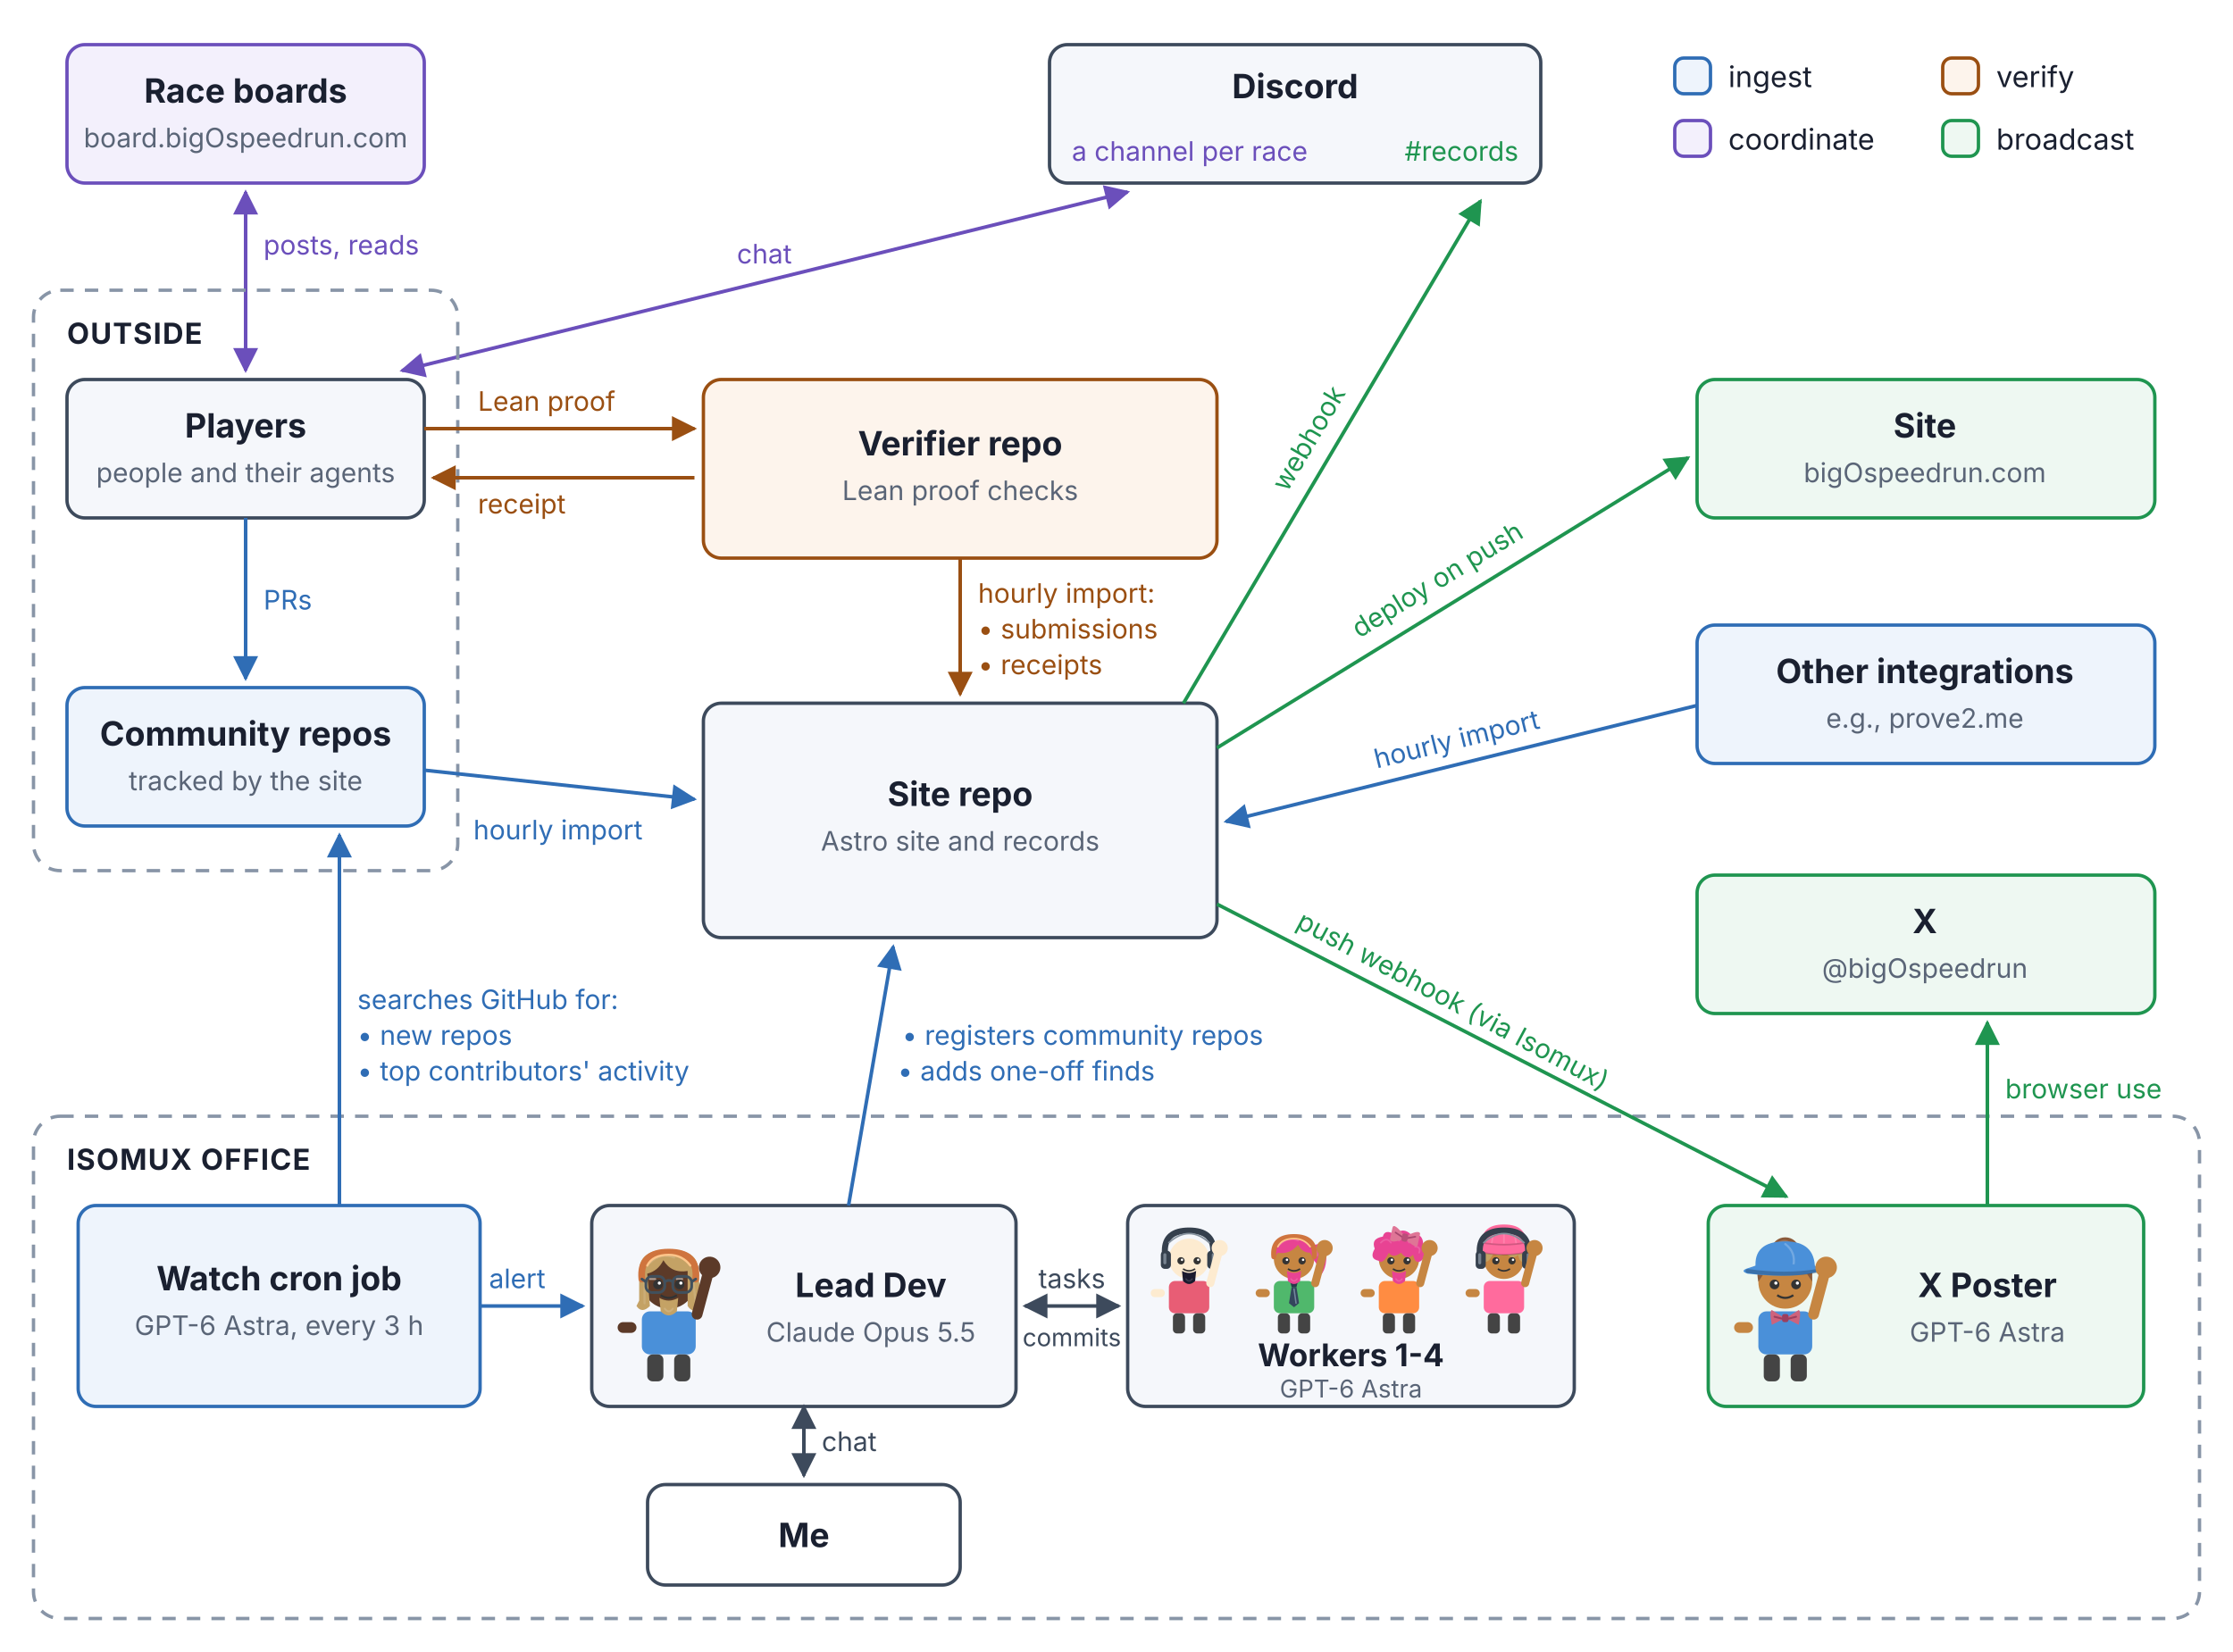
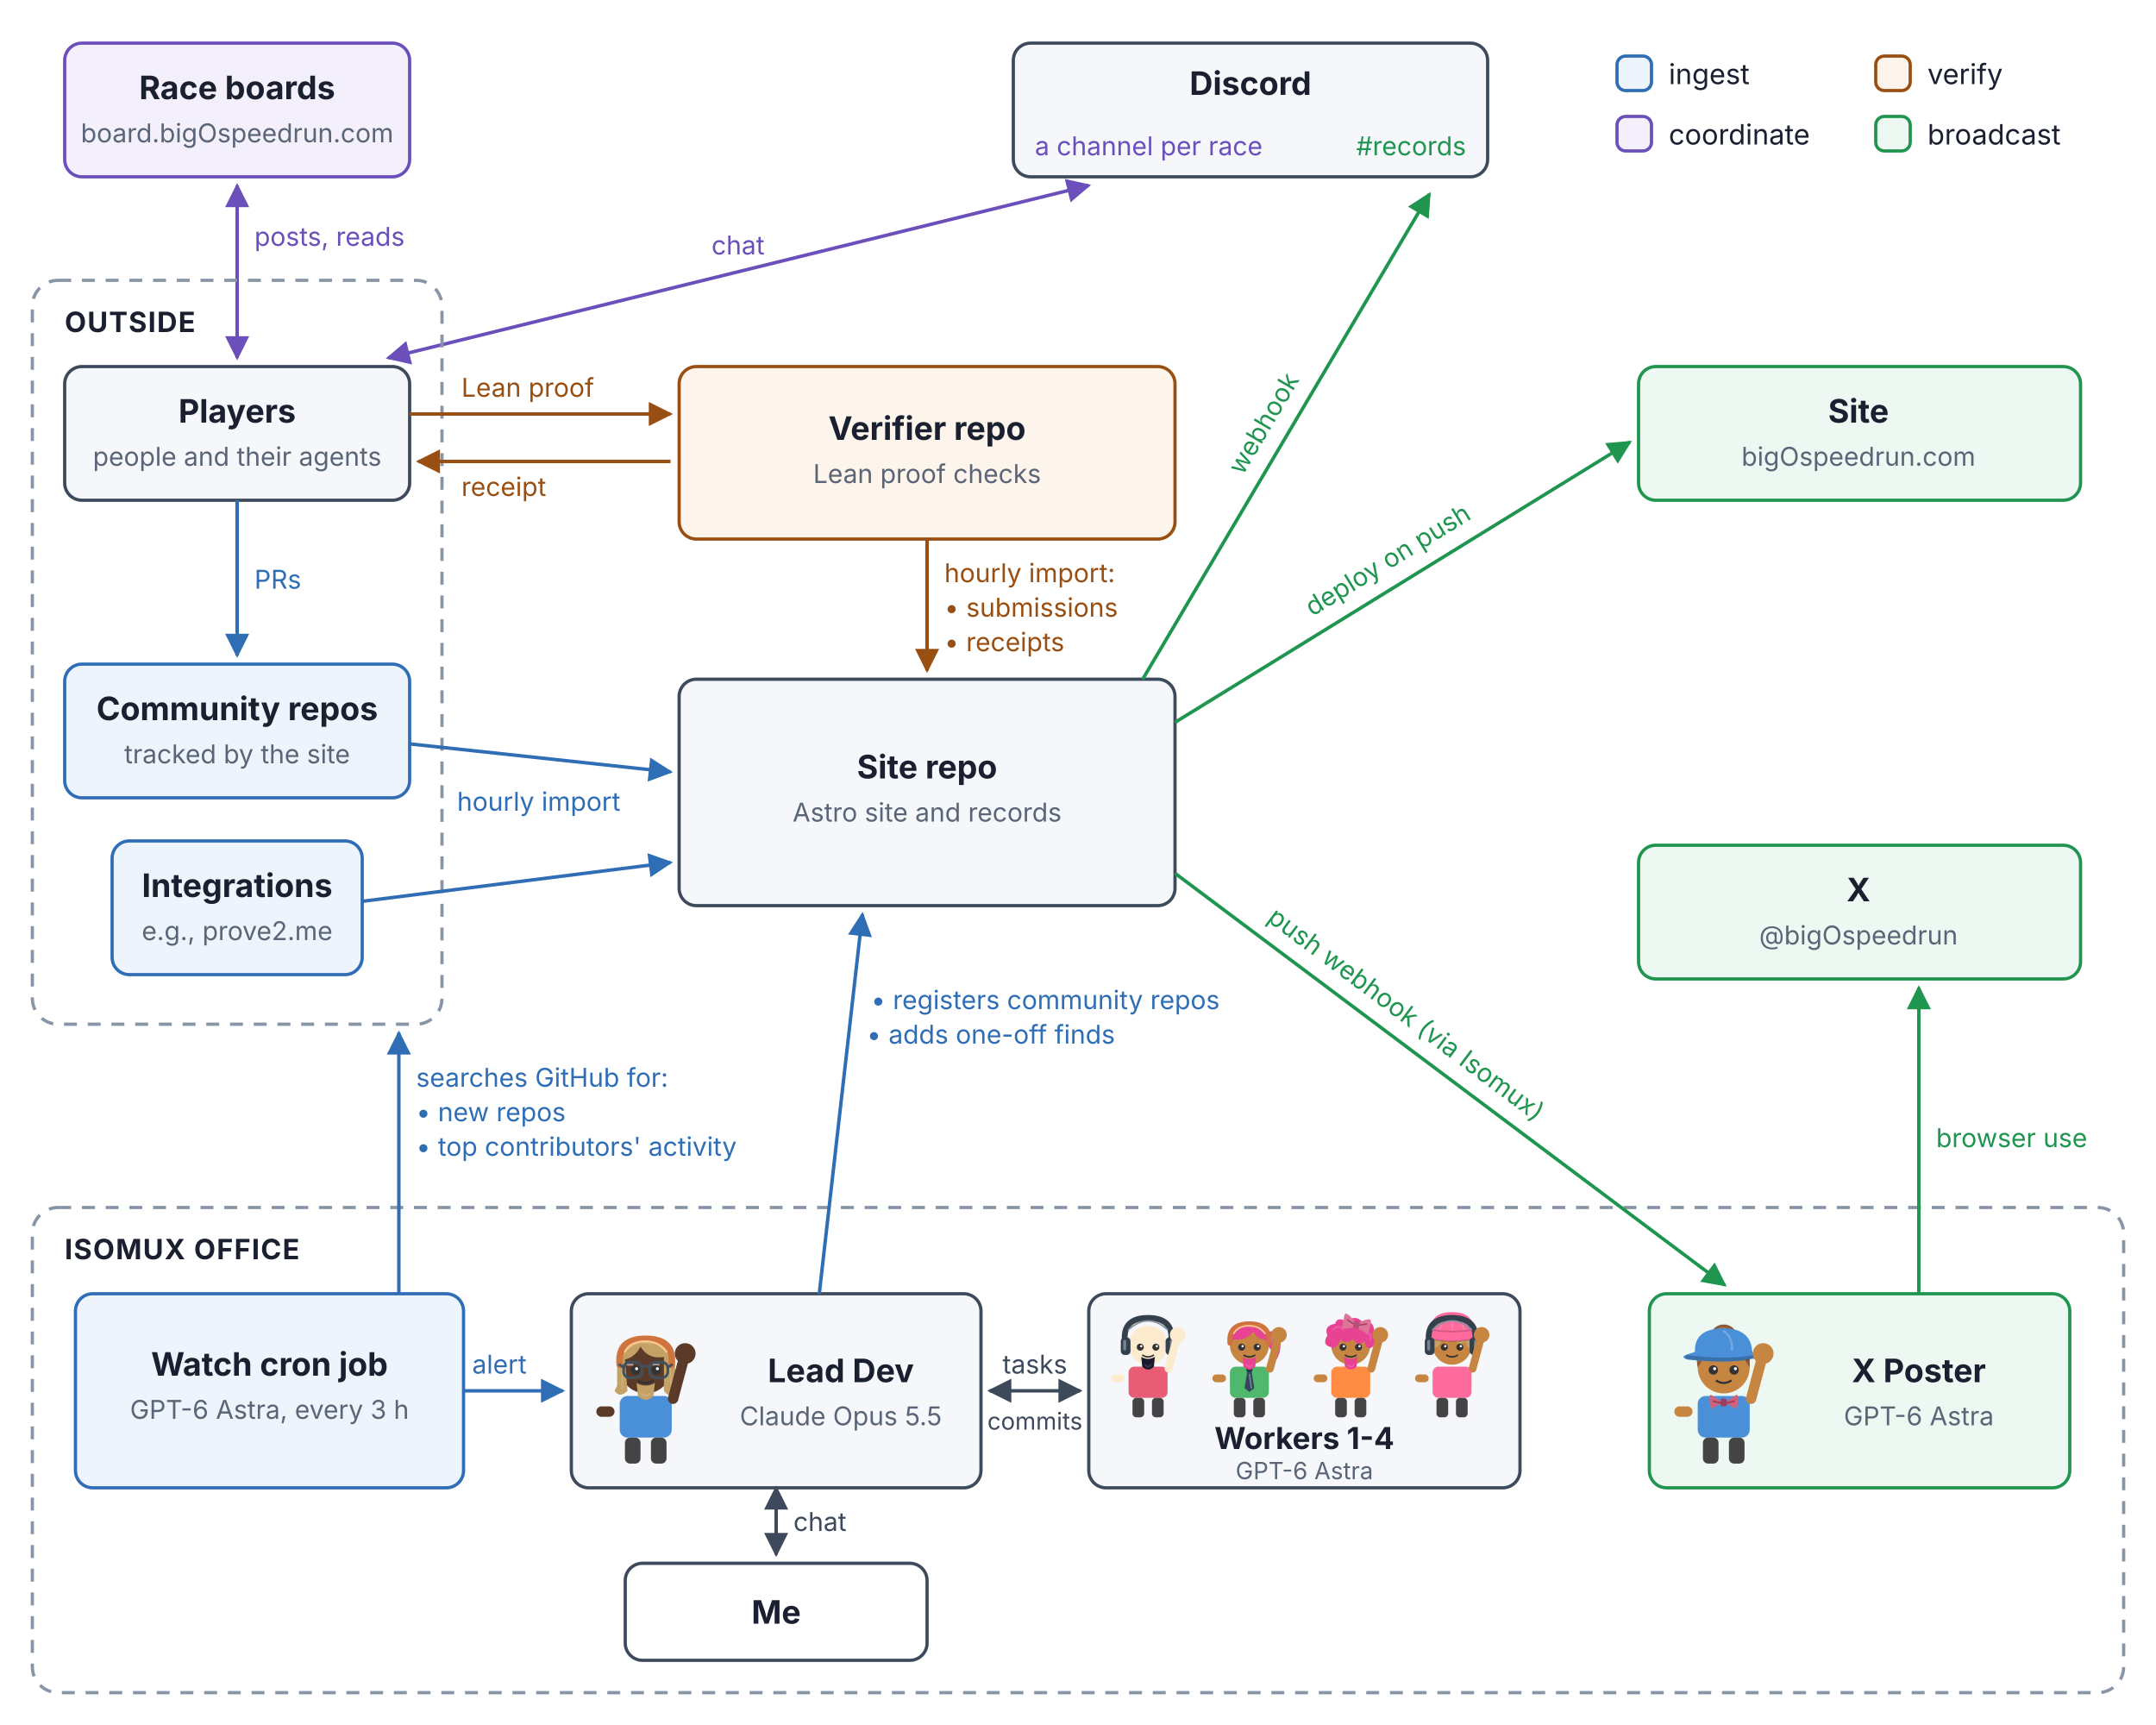
- <svg xmlns="http://www.w3.org/2000/svg" viewBox="0 0 1000 740" font-family="Inter, -apple-system, 'Segoe UI', Helvetica, Arial, sans-serif">
+ <svg xmlns="http://www.w3.org/2000/svg" viewBox="0 0 1000 800" font-family="Inter, -apple-system, 'Segoe UI', Helvetica, Arial, sans-serif">
  <defs>
    <marker id="arrow" viewBox="0 0 10 10" refX="9" refY="5" markerWidth="7" markerHeight="7" orient="auto-start-reverse">
      <path d="M 0 0 L 10 5 L 0 10 z" fill="#3d4a5c" />
    </marker>
    <marker id="arrowOrange" viewBox="0 0 10 10" refX="9" refY="5" markerWidth="7" markerHeight="7" orient="auto-start-reverse">
      <path d="M 0 0 L 10 5 L 0 10 z" fill="#9a4f12" />
    </marker>
    <marker id="arrowPurple" viewBox="0 0 10 10" refX="9" refY="5" markerWidth="7" markerHeight="7" orient="auto-start-reverse">
      <path d="M 0 0 L 10 5 L 0 10 z" fill="#6b4fbb" />
    </marker>
    <marker id="arrowBlue" viewBox="0 0 10 10" refX="9" refY="5" markerWidth="7" markerHeight="7" orient="auto-start-reverse">
      <path d="M 0 0 L 10 5 L 0 10 z" fill="#2f6db5" />
    </marker>
    <marker id="arrowGreen" viewBox="0 0 10 10" refX="9" refY="5" markerWidth="7" markerHeight="7" orient="auto-start-reverse">
      <path d="M 0 0 L 10 5 L 0 10 z" fill="#1f9550" />
    </marker>
  </defs>
-   <rect x="0" y="0" width="1000" height="740" fill="#ffffff" />
+   <rect x="0" y="0" width="1000" height="800" fill="#ffffff" />
  <g font-size="13" fill="#1a2030">
    <rect x="750" y="26" width="16" height="16" rx="4" fill="#eef4fc" stroke="#2f6db5" stroke-width="1.5" />
    <text x="774" y="39">ingest</text>
    <rect x="870" y="26" width="16" height="16" rx="4" fill="#fdf4ec" stroke="#9a4f12" stroke-width="1.5" />
    <text x="894" y="39">verify</text>
    <rect x="750" y="54" width="16" height="16" rx="4" fill="#f3f0fc" stroke="#6b4fbb" stroke-width="1.5" />
    <text x="774" y="67">coordinate</text>
    <rect x="870" y="54" width="16" height="16" rx="4" fill="#eef8f2" stroke="#1f9550" stroke-width="1.5" />
    <text x="894" y="67">broadcast</text>
  </g>
  <rect x="30" y="20" width="160" height="62" rx="8" fill="#f3f0fc" stroke="#6b4fbb" stroke-width="1.5" />
  <text x="110" y="46" font-size="15" font-weight="700" fill="#1a2030" text-anchor="middle">Race boards</text>
  <text x="110" y="66" font-size="12" fill="#5a6577" text-anchor="middle">board.bigOspeedrun.com</text>
  <rect x="470" y="20" width="220" height="62" rx="8" fill="#f5f7fb" stroke="#3d4a5c" stroke-width="1.5" />
  <text x="580" y="44" font-size="15" font-weight="700" fill="#1a2030" text-anchor="middle">Discord</text>
  <text x="480" y="72" font-size="12" fill="#6b4fbb">a channel per race</text>
  <text x="680" y="72" font-size="12" fill="#1f9550" text-anchor="end">#records</text>
  <g paint-order="stroke" stroke="#ffffff" stroke-width="4" stroke-linejoin="round">
    <line x1="180" y1="166" x2="505" y2="86" stroke="#6b4fbb" stroke-width="1.6" marker-start="url(#arrowPurple)" marker-end="url(#arrowPurple)" />
    <text x="330" y="118" font-size="12" fill="#6b4fbb">chat</text>
    <line x1="110" y1="86" x2="110" y2="166" stroke="#6b4fbb" stroke-width="1.6" marker-start="url(#arrowPurple)" marker-end="url(#arrowPurple)" />
    <text x="118" y="114" font-size="12" fill="#6b4fbb">posts, reads</text>
  </g>
  <g transform="translate(0 100)">
-     <rect x="15" y="30" width="190" height="260" rx="12" fill="none" stroke="#8895a7" stroke-width="1.5" stroke-dasharray="6 5" />
+     <rect x="15" y="30" width="190" height="345" rx="12" fill="none" stroke="#8895a7" stroke-width="1.5" stroke-dasharray="6 5" />
    <text x="30" y="54" font-size="13" font-weight="700" fill="#1a2030" letter-spacing="0.5">OUTSIDE</text>
-     <rect x="15" y="400" width="970" height="225" rx="12" fill="none" stroke="#8895a7" stroke-width="1.5" stroke-dasharray="6 5" />
-     <text x="30" y="424" font-size="13" font-weight="700" fill="#1a2030" letter-spacing="0.5">ISOMUX OFFICE</text>
+     <rect x="15" y="460" width="970" height="225" rx="12" fill="none" stroke="#8895a7" stroke-width="1.5" stroke-dasharray="6 5" />
+     <text x="30" y="484" font-size="13" font-weight="700" fill="#1a2030" letter-spacing="0.5">ISOMUX OFFICE</text>
    <rect x="30" y="70" width="160" height="62" rx="8" fill="#f5f7fb" stroke="#3d4a5c" stroke-width="1.5" />
    <text x="110" y="96" font-size="15" font-weight="700" fill="#1a2030" text-anchor="middle">Players</text>
    <text x="110" y="116" font-size="12" fill="#5a6577" text-anchor="middle">people and their agents</text>
    <rect x="30" y="208" width="160" height="62" rx="8" fill="#eef4fc" stroke="#2f6db5" stroke-width="1.5" />
    <text x="110" y="234" font-size="15" font-weight="700" fill="#1a2030" text-anchor="middle">Community repos</text>
    <text x="110" y="254" font-size="12" fill="#5a6577" text-anchor="middle">tracked by the site</text>
+     <rect x="52" y="290" width="116" height="62" rx="8" fill="#eef4fc" stroke="#2f6db5" stroke-width="1.5" />
+     <text x="110" y="316" font-size="15" font-weight="700" fill="#1a2030" text-anchor="middle">Integrations</text>
+     <text x="110" y="336" font-size="12" fill="#5a6577" text-anchor="middle">e.g., prove2.me</text>
    <rect x="315" y="70" width="230" height="80" rx="8" fill="#fdf4ec" stroke="#9a4f12" stroke-width="1.5" />
    <text x="430" y="104" font-size="15" font-weight="700" fill="#1a2030" text-anchor="middle">Verifier repo</text>
    <text x="430" y="124" font-size="12" fill="#5a6577" text-anchor="middle">Lean proof checks</text>
    <rect x="315" y="215" width="230" height="105" rx="8" fill="#f5f7fb" stroke="#3d4a5c" stroke-width="1.5" />
    <text x="430" y="261" font-size="15" font-weight="700" fill="#1a2030" text-anchor="middle">Site repo</text>
    <text x="430" y="281" font-size="12" fill="#5a6577" text-anchor="middle">Astro site and records</text>
    <rect x="760" y="70" width="205" height="62" rx="8" fill="#eef8f2" stroke="#1f9550" stroke-width="1.5" />
    <text x="862" y="96" font-size="15" font-weight="700" fill="#1a2030" text-anchor="middle">Site</text>
    <text x="862" y="116" font-size="12" fill="#5a6577" text-anchor="middle">bigOspeedrun.com</text>
-     <rect x="760" y="180" width="205" height="62" rx="8" fill="#eef4fc" stroke="#2f6db5" stroke-width="1.5" />
-     <text x="862" y="206" font-size="15" font-weight="700" fill="#1a2030" text-anchor="middle">Other integrations</text>
-     <text x="862" y="226" font-size="12" fill="#5a6577" text-anchor="middle">e.g., prove2.me</text>
    <rect x="760" y="292" width="205" height="62" rx="8" fill="#eef8f2" stroke="#1f9550" stroke-width="1.5" />
    <text x="862" y="318" font-size="15" font-weight="700" fill="#1a2030" text-anchor="middle">X</text>
    <text x="862" y="338" font-size="12" fill="#5a6577" text-anchor="middle">@bigOspeedrun</text>
-     <rect x="35" y="440" width="180" height="90" rx="8" fill="#eef4fc" stroke="#2f6db5" stroke-width="1.5" />
-     <text x="125" y="478" font-size="15" font-weight="700" fill="#1a2030" text-anchor="middle">Watch cron job</text>
-     <text x="125" y="498" font-size="12" fill="#5a6577" text-anchor="middle">GPT-6 Astra, every 3 h</text>
-     <rect x="265" y="440" width="190" height="90" rx="8" fill="#f5f7fb" stroke="#3d4a5c" stroke-width="1.5" />
-     <svg x="268" y="444" width="63" height="82" viewBox="0 0 52 68" overflow="visible">
+     <rect x="35" y="500" width="180" height="90" rx="8" fill="#eef4fc" stroke="#2f6db5" stroke-width="1.5" />
+     <text x="125" y="538" font-size="15" font-weight="700" fill="#1a2030" text-anchor="middle">Watch cron job</text>
+     <text x="125" y="558" font-size="12" fill="#5a6577" text-anchor="middle">GPT-6 Astra, every 3 h</text>
+     <rect x="265" y="500" width="190" height="90" rx="8" fill="#f5f7fb" stroke="#3d4a5c" stroke-width="1.5" />
+     <svg x="268" y="504" width="63" height="82" viewBox="0 0 52 68" overflow="visible">
      <rect x="16" y="36" width="20" height="16" fill="#4A90D9" rx="3" />
      <ellipse cx="26" cy="25" rx="10" ry="10" fill="#5C3A28" />
      <g transform="translate(26 25)" fill="#C4A265" stroke-linecap="round" stroke-width=".8">
        <path d="M-11 7 L-11 -4 Q-11 -12 0 -12 Q11 -12 11 -4 L12 10 Q9 12 7 9 L7 -4 Q1 -3 -2 -8 Q-4 -4 -8 -3 L-7 9 Q-10 12 -12 9 Z" />
        <path d="M-9 -1 L-9 8 M9 -1 L10 8" fill="none" stroke="white" stroke-opacity=".12" />
        <path d="M-7 -7 Q-3 -11 2 -9" fill="none" stroke="white" stroke-opacity=".13" />
      </g>
      <g transform="translate(26 25)" stroke-width=".8" stroke-linejoin="round" stroke-linecap="round">
        <path d="M-10 -1 Q-11 -11 0 -11 Q11 -11 10 -1" stroke="#cf743e" stroke-width="2.5" fill="none" />
        <path d="M-8 -6 Q-6 -10 0 -10 Q5 -10 8 -6" stroke="#ffc68b" stroke-width=".8" fill="none" />
      </g>
      <g transform="translate(26 25)" stroke-linecap="round" stroke-linejoin="round">
        <g fill="none" stroke="#40505d" stroke-width="1">
          <rect x="-8.5" y="-2" width="7" height="6" rx="2.3" />
          <rect x="1.5" y="-2" width="7" height="6" rx="2.3" />
          <path d="M-1.5 0 Q0 -1 1.5 0 M-10 -1 L-8.5 0 M8.5 0 L10 -1" />
          <path d="M-7 -1 H-5 M3 -1 H5" stroke="white" stroke-opacity=".5" stroke-width=".7" />
        </g>
      </g>
      <circle cx="22" cy="26" r="1.8" fill="#333" />
      <circle cx="30" cy="26" r="1.8" fill="#333" />
      <circle cx="22.5" cy="25.5" r="0.6" fill="white" />
      <circle cx="30.5" cy="25.5" r="0.6" fill="white" />
      <path d="M23 30 Q26 32 29 30" stroke="#333" fill="none" stroke-width="0.8" />
      <g transform="translate(26 25)" fill="#C4A265" stroke-linecap="round">
        <path d="M-3.5 6 Q0 8 3.5 6 L3 11 Q0 14 -3 11 Z" />
        <path d="M-1.5 10 Q0 12 1.5 10" fill="none" stroke="white" stroke-opacity=".15" stroke-width=".7" />
      </g>
      <rect x="7" y="40" width="7" height="4" fill="#5C3A28" rx="2" />
      <g transform="rotate(15 36 39)">
        <rect x="34" y="20" width="4" height="19" fill="#5C3A28" rx="2" />
        <circle cx="36" cy="19" r="4" fill="#5C3A28" />
      </g>
      <rect x="18" y="52" width="6" height="10" fill="#444" rx="2" />
      <rect x="28" y="52" width="6" height="10" fill="#444" rx="2" />
    </svg>
-     <text x="390" y="481" font-size="15" font-weight="700" fill="#1a2030" text-anchor="middle">Lead Dev</text>
-     <text x="390" y="501" font-size="12" fill="#5a6577" text-anchor="middle">Claude Opus 5.5</text>
-     <rect x="505" y="440" width="200" height="90" rx="8" fill="#f5f7fb" stroke="#3d4a5c" stroke-width="1.5" />
-     <svg x="509" y="441" width="47" height="62" viewBox="0 0 52 68" overflow="visible">
+     <text x="390" y="541" font-size="15" font-weight="700" fill="#1a2030" text-anchor="middle">Lead Dev</text>
+     <text x="390" y="561" font-size="12" fill="#5a6577" text-anchor="middle">Claude Opus 5.5</text>
+     <rect x="505" y="500" width="200" height="90" rx="8" fill="#f5f7fb" stroke="#3d4a5c" stroke-width="1.5" />
+     <svg x="509" y="501" width="47" height="62" viewBox="0 0 52 68" overflow="visible">
      <rect x="16" y="36" width="20" height="16" fill="#E85D75" rx="3" />
      <ellipse cx="26" cy="25" rx="10" ry="10" fill="#FDEBD0" />
      <g transform="translate(26 25)" stroke-linecap="round" stroke-linejoin="round">
        <path d="M-12 0 V-4 Q-12 -14 0 -14 Q12 -14 12 -4 V0" fill="none" stroke="#35404d" stroke-width="3" />
        <path d="M-10 -8 Q0 -17 10 -8" fill="none" stroke="#84909c" stroke-width=".8" />
        <rect x="-14" y="-4" width="5" height="9" rx="2" fill="#35404d" />
        <rect x="9" y="-4" width="5" height="9" rx="2" fill="#35404d" />
        <path d="M-12 -2 V2 M12 -2 V2" stroke="#778390" stroke-width="1.5" />
      </g>
      <circle cx="22" cy="26" r="1.8" fill="#333" />
      <circle cx="30" cy="26" r="1.8" fill="#333" />
      <circle cx="22.5" cy="25.5" r="0.6" fill="white" />
      <circle cx="30.5" cy="25.5" r="0.6" fill="white" />
      <path d="M23 30 Q26 32 29 30" stroke="#333" fill="none" stroke-width="0.8" />
      <g transform="translate(26 25)" fill="#1a1a2e" stroke-linecap="round">
        <path d="M-3.5 6 Q0 8 3.5 6 L3 11 Q0 14 -3 11 Z" />
        <path d="M-1.5 10 Q0 12 1.5 10" fill="none" stroke="white" stroke-opacity=".15" stroke-width=".7" />
      </g>
      <rect x="7" y="40" width="7" height="4" fill="#FDEBD0" rx="2" />
      <g transform="rotate(15 36 39)">
        <rect x="34" y="20" width="4" height="19" fill="#FDEBD0" rx="2" />
        <circle cx="36" cy="19" r="4" fill="#FDEBD0" />
      </g>
      <rect x="18" y="52" width="6" height="10" fill="#444" rx="2" />
      <rect x="28" y="52" width="6" height="10" fill="#444" rx="2" />
    </svg>
-     <svg x="556" y="441" width="47" height="62" viewBox="0 0 52 68" overflow="visible">
+     <svg x="556" y="501" width="47" height="62" viewBox="0 0 52 68" overflow="visible">
      <rect x="16" y="36" width="20" height="16" fill="#50B86C" rx="3" />
      <ellipse cx="26" cy="25" rx="10" ry="10" fill="#C68642" />
      <g transform="translate(26 25)" fill="#E84393" stroke-linecap="round" stroke-width=".8">
        <path d="M8 -6 Q16 -10 16 -1 Q16 7 11 10 Q13 4 10 1 L8 -3 Z" />
        <path d="M13 -4 Q15 1 12 6" fill="none" stroke="white" stroke-opacity=".12" />
        <path d="M-10 0 Q-12 -10 -3 -11 Q7 -14 10 -5 L10 0 L8 -3 Q4 -3 2 -7 Q-2 -2 -8 -3 Z" />
        <path d="M10 -5 L11 -2" stroke="#da7796" stroke-width="2" />
        <path d="M-7 -7 Q-3 -11 2 -9" fill="none" stroke="white" stroke-opacity=".13" />
      </g>
      <g transform="translate(26 25)" stroke-width=".8" stroke-linejoin="round" stroke-linecap="round">
        <path d="M-10 -1 Q-11 -11 0 -11 Q11 -11 10 -1" stroke="#cf743e" stroke-width="2.5" fill="none" />
        <path d="M-8 -6 Q-6 -10 0 -10 Q5 -10 8 -6" stroke="#ffc68b" stroke-width=".8" fill="none" />
      </g>
      <g transform="translate(26 25)" stroke-linecap="round" stroke-linejoin="round">
        <path d="M-1.2 14 L-2.5 22 L0 24 L2.5 22 L1.2 14 Z" fill="#33465c" />
        <path d="M0 15 L1 22" stroke="#73879c" stroke-width=".7" />
        <path d="M-2 11 H2 L1.2 14 H-1.2 Z" fill="#26384b" />
      </g>
      <circle cx="22" cy="26" r="1.8" fill="#333" />
      <circle cx="30" cy="26" r="1.8" fill="#333" />
      <circle cx="22.5" cy="25.5" r="0.6" fill="white" />
      <circle cx="30.5" cy="25.5" r="0.6" fill="white" />
      <path d="M23 30 Q26 32 29 30" stroke="#333" fill="none" stroke-width="0.8" />
      <g transform="translate(26 25)" fill="#E84393" stroke-linecap="round">
        <path d="M-3.5 6 Q0 8 3.5 6 L3 11 Q0 14 -3 11 Z" />
        <path d="M-1.5 10 Q0 12 1.5 10" fill="none" stroke="white" stroke-opacity=".15" stroke-width=".7" />
      </g>
      <rect x="7" y="40" width="7" height="4" fill="#C68642" rx="2" />
      <g transform="rotate(15 36 39)">
        <rect x="34" y="20" width="4" height="19" fill="#C68642" rx="2" />
        <circle cx="36" cy="19" r="4" fill="#C68642" />
      </g>
      <rect x="18" y="52" width="6" height="10" fill="#444" rx="2" />
      <rect x="28" y="52" width="6" height="10" fill="#444" rx="2" />
    </svg>
-     <svg x="603" y="441" width="47" height="62" viewBox="0 0 52 68" overflow="visible">
+     <svg x="603" y="501" width="47" height="62" viewBox="0 0 52 68" overflow="visible">
      <rect x="16" y="36" width="20" height="16" fill="#FF8C42" rx="3" />
      <ellipse cx="26" cy="25" rx="10" ry="10" fill="#C68642" />
      <g transform="translate(26 25)" fill="#E84393" stroke-linecap="round" stroke-width=".8">
        <path d="M-10 1 Q-15 0 -12 -5 Q-14 -10 -8 -11 Q-7 -15 -2 -12 Q2 -16 6 -12 Q12 -13 12 -7 Q16 -3 11 1 Q8 3 7 -2 Q4 1 1 -3 Q-3 0 -5 -3 Q-8 3 -10 1 Z" />
        <path d="M-9 -8 Q-6 -11 -4 -8 M0 -9 Q3 -12 5 -8 M8 -6 Q11 -6 10 -3" fill="none" stroke="white" stroke-opacity=".15" />
      </g>
      <g transform="translate(26 25)" stroke-width=".8" stroke-linejoin="round" stroke-linecap="round">
        <g transform="translate(3 -11) rotate(12)">
          <path d="M0 0 Q-7 -6 -7 -3 L-7 3 Q-6 5 0 1 Q7 5 7 3 V-3 Q6 -5 0 0 Z" fill="#df7596" />
          <path d="M-5 -1 L0 1 L5 -1" fill="none" stroke="#a8466e" />
          <rect x="-1.5" y="-1.5" width="3" height="4" rx="1" fill="#b94f79" />
        </g>
      </g>
      <circle cx="22" cy="26" r="1.8" fill="#333" />
      <circle cx="30" cy="26" r="1.8" fill="#333" />
      <circle cx="22.5" cy="25.5" r="0.6" fill="white" />
      <circle cx="30.5" cy="25.5" r="0.6" fill="white" />
      <path d="M23 30 Q26 32 29 30" stroke="#333" fill="none" stroke-width="0.8" />
      <g transform="translate(26 25)" fill="#E84393" stroke-linecap="round">
        <path d="M-3.5 6 Q0 8 3.5 6 L3 11 Q0 14 -3 11 Z" />
        <path d="M-1.5 10 Q0 12 1.5 10" fill="none" stroke="white" stroke-opacity=".15" stroke-width=".7" />
      </g>
      <rect x="7" y="40" width="7" height="4" fill="#C68642" rx="2" />
      <g transform="rotate(15 36 39)">
        <rect x="34" y="20" width="4" height="19" fill="#C68642" rx="2" />
        <circle cx="36" cy="19" r="4" fill="#C68642" />
      </g>
      <rect x="18" y="52" width="6" height="10" fill="#444" rx="2" />
      <rect x="28" y="52" width="6" height="10" fill="#444" rx="2" />
    </svg>
-     <svg x="650" y="441" width="47" height="62" viewBox="0 0 52 68" overflow="visible">
+     <svg x="650" y="501" width="47" height="62" viewBox="0 0 52 68" overflow="visible">
      <rect x="16" y="36" width="20" height="16" fill="#FF6B9D" rx="3" />
      <ellipse cx="26" cy="25" rx="10" ry="10" fill="#C68642" />
      <g transform="translate(26 25)" fill="#C4A265" stroke-linecap="round" stroke-width=".8">
        <path d="M-10 1 Q-15 0 -12 -5 Q-14 -10 -8 -11 Q-7 -15 -2 -12 Q2 -16 6 -12 Q12 -13 12 -7 Q16 -3 11 1 Q8 3 7 -2 Q4 1 1 -3 Q-3 0 -5 -3 Q-8 3 -10 1 Z" />
        <path d="M-9 -8 Q-6 -11 -4 -8 M0 -9 Q3 -12 5 -8 M8 -6 Q11 -6 10 -3" fill="none" stroke="white" stroke-opacity=".15" />
      </g>
      <g transform="translate(26 25)" stroke-width=".8" stroke-linejoin="round" stroke-linecap="round">
        <path d="M-11 -6 Q-12 -17 0 -17 Q12 -17 11 -6 Z" fill="#FF6B9D" />
        <path d="M-5 -14 L-6 -8 M0 -15 V-8 M5 -14 L6 -8" stroke="white" stroke-opacity=".16" />
        <path d="M-11 -8 Q0 -6 11 -8 V-3 Q0 -1 -11 -3 Z" fill="#FF6B9D" />
        <path d="M-11 -8 Q0 -6 11 -8 M-10 -3 Q0 -1 10 -3" fill="none" stroke="black" stroke-opacity=".18" />
      </g>
      <g transform="translate(26 25)" stroke-linecap="round" stroke-linejoin="round">
        <path d="M-12 0 V-4 Q-12 -14 0 -14 Q12 -14 12 -4 V0" fill="none" stroke="#35404d" stroke-width="3" />
        <path d="M-10 -8 Q0 -17 10 -8" fill="none" stroke="#84909c" stroke-width=".8" />
        <rect x="-14" y="-4" width="5" height="9" rx="2" fill="#35404d" />
        <rect x="9" y="-4" width="5" height="9" rx="2" fill="#35404d" />
        <path d="M-12 -2 V2 M12 -2 V2" stroke="#778390" stroke-width="1.5" />
      </g>
      <circle cx="22" cy="26" r="1.8" fill="#333" />
      <circle cx="30" cy="26" r="1.8" fill="#333" />
      <circle cx="22.5" cy="25.5" r="0.6" fill="white" />
      <circle cx="30.5" cy="25.5" r="0.6" fill="white" />
      <path d="M23 30 Q26 32 29 30" stroke="#333" fill="none" stroke-width="0.8" />
      <rect x="7" y="40" width="7" height="4" fill="#C68642" rx="2" />
      <g transform="rotate(15 36 39)">
        <rect x="34" y="20" width="4" height="19" fill="#C68642" rx="2" />
        <circle cx="36" cy="19" r="4" fill="#C68642" />
      </g>
      <rect x="18" y="52" width="6" height="10" fill="#444" rx="2" />
      <rect x="28" y="52" width="6" height="10" fill="#444" rx="2" />
    </svg>
-     <text x="605" y="512" font-size="14" font-weight="700" fill="#1a2030" text-anchor="middle">Workers 1-4</text>
-     <text x="605" y="526" font-size="11" fill="#5a6577" text-anchor="middle">GPT-6 Astra</text>
-     <rect x="290" y="565" width="140" height="45" rx="8" fill="#ffffff" stroke="#3d4a5c" stroke-width="1.5" />
-     <text x="360" y="593" font-size="15" font-weight="700" fill="#1a2030" text-anchor="middle">Me</text>
-     <rect x="765" y="440" width="195" height="90" rx="8" fill="#eef8f2" stroke="#1f9550" stroke-width="1.5" />
-     <svg x="768" y="444" width="63" height="82" viewBox="0 0 52 68" overflow="visible">
+     <text x="605" y="572" font-size="14" font-weight="700" fill="#1a2030" text-anchor="middle">Workers 1-4</text>
+     <text x="605" y="586" font-size="11" fill="#5a6577" text-anchor="middle">GPT-6 Astra</text>
+     <rect x="290" y="625" width="140" height="45" rx="8" fill="#ffffff" stroke="#3d4a5c" stroke-width="1.5" />
+     <text x="360" y="653" font-size="15" font-weight="700" fill="#1a2030" text-anchor="middle">Me</text>
+     <rect x="765" y="500" width="195" height="90" rx="8" fill="#eef8f2" stroke="#1f9550" stroke-width="1.5" />
+     <svg x="768" y="504" width="63" height="82" viewBox="0 0 52 68" overflow="visible">
      <rect x="16" y="36" width="20" height="16" fill="#4A90D9" rx="3" />
      <ellipse cx="26" cy="25" rx="10" ry="10" fill="#C68642" />
      <g transform="translate(26 25)" fill="#8a5a3a" stroke-linecap="round" stroke-width=".8">
        <ellipse cy="-12" rx="5" ry="4.5" />
        <path d="M-3 -14 Q1 -17 3 -12" fill="none" stroke="white" stroke-opacity=".16" />
        <path d="M-10 0 Q-12 -10 -3 -11 Q7 -14 10 -5 L10 0 L8 -3 Q4 -3 2 -7 Q-2 -2 -8 -3 Z" />
        <path d="M-7 -7 Q-3 -11 2 -9" fill="none" stroke="white" stroke-opacity=".13" />
      </g>
      <g transform="translate(26 25)" stroke-width=".8" stroke-linejoin="round" stroke-linecap="round">
        <path d="M-11 -5 Q-12 -15 0 -15 Q11 -15 11 -5 Z" fill="#4A90D9" />
        <path d="M0 -14 Q4 -11 3 -6" fill="none" stroke="white" stroke-opacity=".22" />
        <path d="M-11 -6 Q0 -7 11 -6 L13 -4 Q4 -1 -14 -3 Q-17 -4 -14 -5 Z" fill="#4A90D9" />
        <path d="M-14 -4 Q0 -2 12 -4" fill="none" stroke="black" stroke-opacity=".22" stroke-width="1.5" />
      </g>
      <g transform="translate(26 25)" stroke-linecap="round" stroke-linejoin="round">
        <g transform="translate(0 13)">
          <path d="M-1 0 L-5 -2.5 Q-6 -2 -5 3 L-1 1 M1 0 L5 -2.5 Q6 -2 5 3 L1 1" fill="#ce637c" />
          <path d="M-4 0 L0 1 L4 0" fill="none" stroke="#9c3f5e" stroke-width=".7" />
          <rect x="-1.2" y="-1" width="2.4" height="3" rx=".8" fill="#9c3f5e" />
        </g>
      </g>
      <circle cx="22" cy="26" r="1.8" fill="#333" />
      <circle cx="30" cy="26" r="1.8" fill="#333" />
      <circle cx="22.5" cy="25.5" r="0.6" fill="white" />
      <circle cx="30.5" cy="25.5" r="0.6" fill="white" />
      <path d="M23 30 Q26 32 29 30" stroke="#333" fill="none" stroke-width="0.8" />
      <rect x="7" y="40" width="7" height="4" fill="#C68642" rx="2" />
      <g transform="rotate(15 36 39)">
        <rect x="34" y="20" width="4" height="19" fill="#C68642" rx="2" />
        <circle cx="36" cy="19" r="4" fill="#C68642" />
      </g>
      <rect x="18" y="52" width="6" height="10" fill="#444" rx="2" />
      <rect x="28" y="52" width="6" height="10" fill="#444" rx="2" />
    </svg>
-     <text x="890" y="481" font-size="15" font-weight="700" fill="#1a2030" text-anchor="middle">X Poster</text>
-     <text x="890" y="501" font-size="12" fill="#5a6577" text-anchor="middle">GPT-6 Astra</text>
+     <text x="890" y="541" font-size="15" font-weight="700" fill="#1a2030" text-anchor="middle">X Poster</text>
+     <text x="890" y="561" font-size="12" fill="#5a6577" text-anchor="middle">GPT-6 Astra</text>
    <g paint-order="stroke" stroke="#ffffff" stroke-width="4" stroke-linejoin="round">
      <line x1="110" y1="132" x2="110" y2="204" stroke="#2f6db5" stroke-width="1.6" marker-end="url(#arrowBlue)" />
      <text x="118" y="173" font-size="12" fill="#2f6db5">PRs</text>
+       <line x1="168" y1="318" x2="311" y2="300" stroke="#2f6db5" stroke-width="1.6" marker-end="url(#arrowBlue)" />
      <line x1="190" y1="245" x2="311" y2="258" stroke="#2f6db5" stroke-width="1.6" marker-end="url(#arrowBlue)" />
      <text x="212" y="276" font-size="12" fill="#2f6db5">hourly import</text>
-       <line x1="152" y1="440" x2="152" y2="274" stroke="#2f6db5" stroke-width="1.6" marker-end="url(#arrowBlue)" />
-       <text x="160" y="352" font-size="12" fill="#2f6db5">searches GitHub for:</text>
-       <text x="160" y="368" font-size="12" fill="#2f6db5">• new repos</text>
-       <text x="160" y="384" font-size="12" fill="#2f6db5">• top contributors' activity</text>
-       <line x1="215" y1="485" x2="261" y2="485" stroke="#2f6db5" stroke-width="1.6" marker-end="url(#arrowBlue)" />
-       <text x="219" y="477" font-size="12" fill="#2f6db5">alert</text>
-       <line x1="459" y1="485" x2="501" y2="485" stroke="#3d4a5c" stroke-width="1.6" marker-start="url(#arrow)" marker-end="url(#arrow)" />
-       <text x="480" y="477" font-size="12" fill="#3d4a5c" text-anchor="middle">tasks</text>
-       <text x="480" y="503" font-size="11" fill="#3d4a5c" text-anchor="middle">commits</text>
-       <line x1="360" y1="530" x2="360" y2="561" stroke="#3d4a5c" stroke-width="1.6" marker-start="url(#arrow)" marker-end="url(#arrow)" />
-       <text x="368" y="550" font-size="12" fill="#3d4a5c">chat</text>
-       <line x1="380" y1="440" x2="400" y2="324" stroke="#2f6db5" stroke-width="1.6" marker-end="url(#arrowBlue)" />
+       <line x1="185" y1="500" x2="185" y2="379" stroke="#2f6db5" stroke-width="1.6" marker-end="url(#arrowBlue)" />
+       <text x="193" y="404" font-size="12" fill="#2f6db5">searches GitHub for:</text>
+       <text x="193" y="420" font-size="12" fill="#2f6db5">• new repos</text>
+       <text x="193" y="436" font-size="12" fill="#2f6db5">• top contributors' activity</text>
+       <line x1="215" y1="545" x2="261" y2="545" stroke="#2f6db5" stroke-width="1.6" marker-end="url(#arrowBlue)" />
+       <text x="219" y="537" font-size="12" fill="#2f6db5">alert</text>
+       <line x1="459" y1="545" x2="501" y2="545" stroke="#3d4a5c" stroke-width="1.6" marker-start="url(#arrow)" marker-end="url(#arrow)" />
+       <text x="480" y="537" font-size="12" fill="#3d4a5c" text-anchor="middle">tasks</text>
+       <text x="480" y="563" font-size="11" fill="#3d4a5c" text-anchor="middle">commits</text>
+       <line x1="360" y1="590" x2="360" y2="621" stroke="#3d4a5c" stroke-width="1.6" marker-start="url(#arrow)" marker-end="url(#arrow)" />
+       <text x="368" y="610" font-size="12" fill="#3d4a5c">chat</text>
+       <line x1="380" y1="500" x2="400" y2="324" stroke="#2f6db5" stroke-width="1.6" marker-end="url(#arrowBlue)" />
      <text x="404" y="368" font-size="12" fill="#2f6db5">• registers community repos</text>
      <text x="402" y="384" font-size="12" fill="#2f6db5">• adds one-off finds</text>
-       <line x1="760" y1="216" x2="549" y2="268" stroke="#2f6db5" stroke-width="1.6" marker-end="url(#arrowBlue)" />
-       <text x="655" y="235" font-size="12" fill="#2f6db5" text-anchor="middle" transform="rotate(-13.8 655 242)">hourly import</text>
      <line x1="190" y1="92" x2="311" y2="92" stroke="#9a4f12" stroke-width="1.6" marker-end="url(#arrowOrange)" />
      <text x="214" y="84" font-size="12" fill="#9a4f12">Lean proof</text>
      <line x1="311" y1="114" x2="194" y2="114" stroke="#9a4f12" stroke-width="1.6" marker-end="url(#arrowOrange)" />
      <text x="214" y="130" font-size="12" fill="#9a4f12">receipt</text>
      <line x1="430" y1="150" x2="430" y2="211" stroke="#9a4f12" stroke-width="1.6" marker-end="url(#arrowOrange)" />
      <text x="438" y="170" font-size="12" fill="#9a4f12">hourly import:</text>
      <text x="438" y="186" font-size="12" fill="#9a4f12">• submissions</text>
      <text x="438" y="202" font-size="12" fill="#9a4f12">• receipts</text>
      <line x1="545" y1="235" x2="756" y2="105" stroke="#1f9550" stroke-width="1.6" marker-end="url(#arrowGreen)" />
      <text x="650" y="162" font-size="12" fill="#1f9550" text-anchor="middle" transform="rotate(-31.6 650 170)">deploy on push</text>
      <line x1="530" y1="215" x2="663" y2="-10" stroke="#1f9550" stroke-width="1.6" marker-end="url(#arrowGreen)" />
      <text x="596.5" y="94.5" font-size="12" fill="#1f9550" text-anchor="middle" transform="rotate(-59.4 596.5 102.5)">webhook</text>
-       <line x1="545" y1="305" x2="800" y2="436" stroke="#1f9550" stroke-width="1.6" marker-end="url(#arrowGreen)" />
-       <text x="645" y="351" font-size="12" fill="#1f9550" text-anchor="middle" transform="rotate(28.1 645 359)">push webhook (via Isomux)</text>
-       <line x1="890" y1="440" x2="890" y2="358" stroke="#1f9550" stroke-width="1.6" marker-end="url(#arrowGreen)" />
-       <text x="898" y="392" font-size="12" fill="#1f9550">browser use</text>
+       <line x1="545" y1="305" x2="800" y2="496" stroke="#1f9550" stroke-width="1.6" marker-end="url(#arrowGreen)" />
+       <text x="645" y="372" font-size="12" fill="#1f9550" text-anchor="middle" transform="rotate(36.8 645 380)">push webhook (via Isomux)</text>
+       <line x1="890" y1="500" x2="890" y2="358" stroke="#1f9550" stroke-width="1.6" marker-end="url(#arrowGreen)" />
+       <text x="898" y="432" font-size="12" fill="#1f9550">browser use</text>
    </g>
  </g>
</svg>
